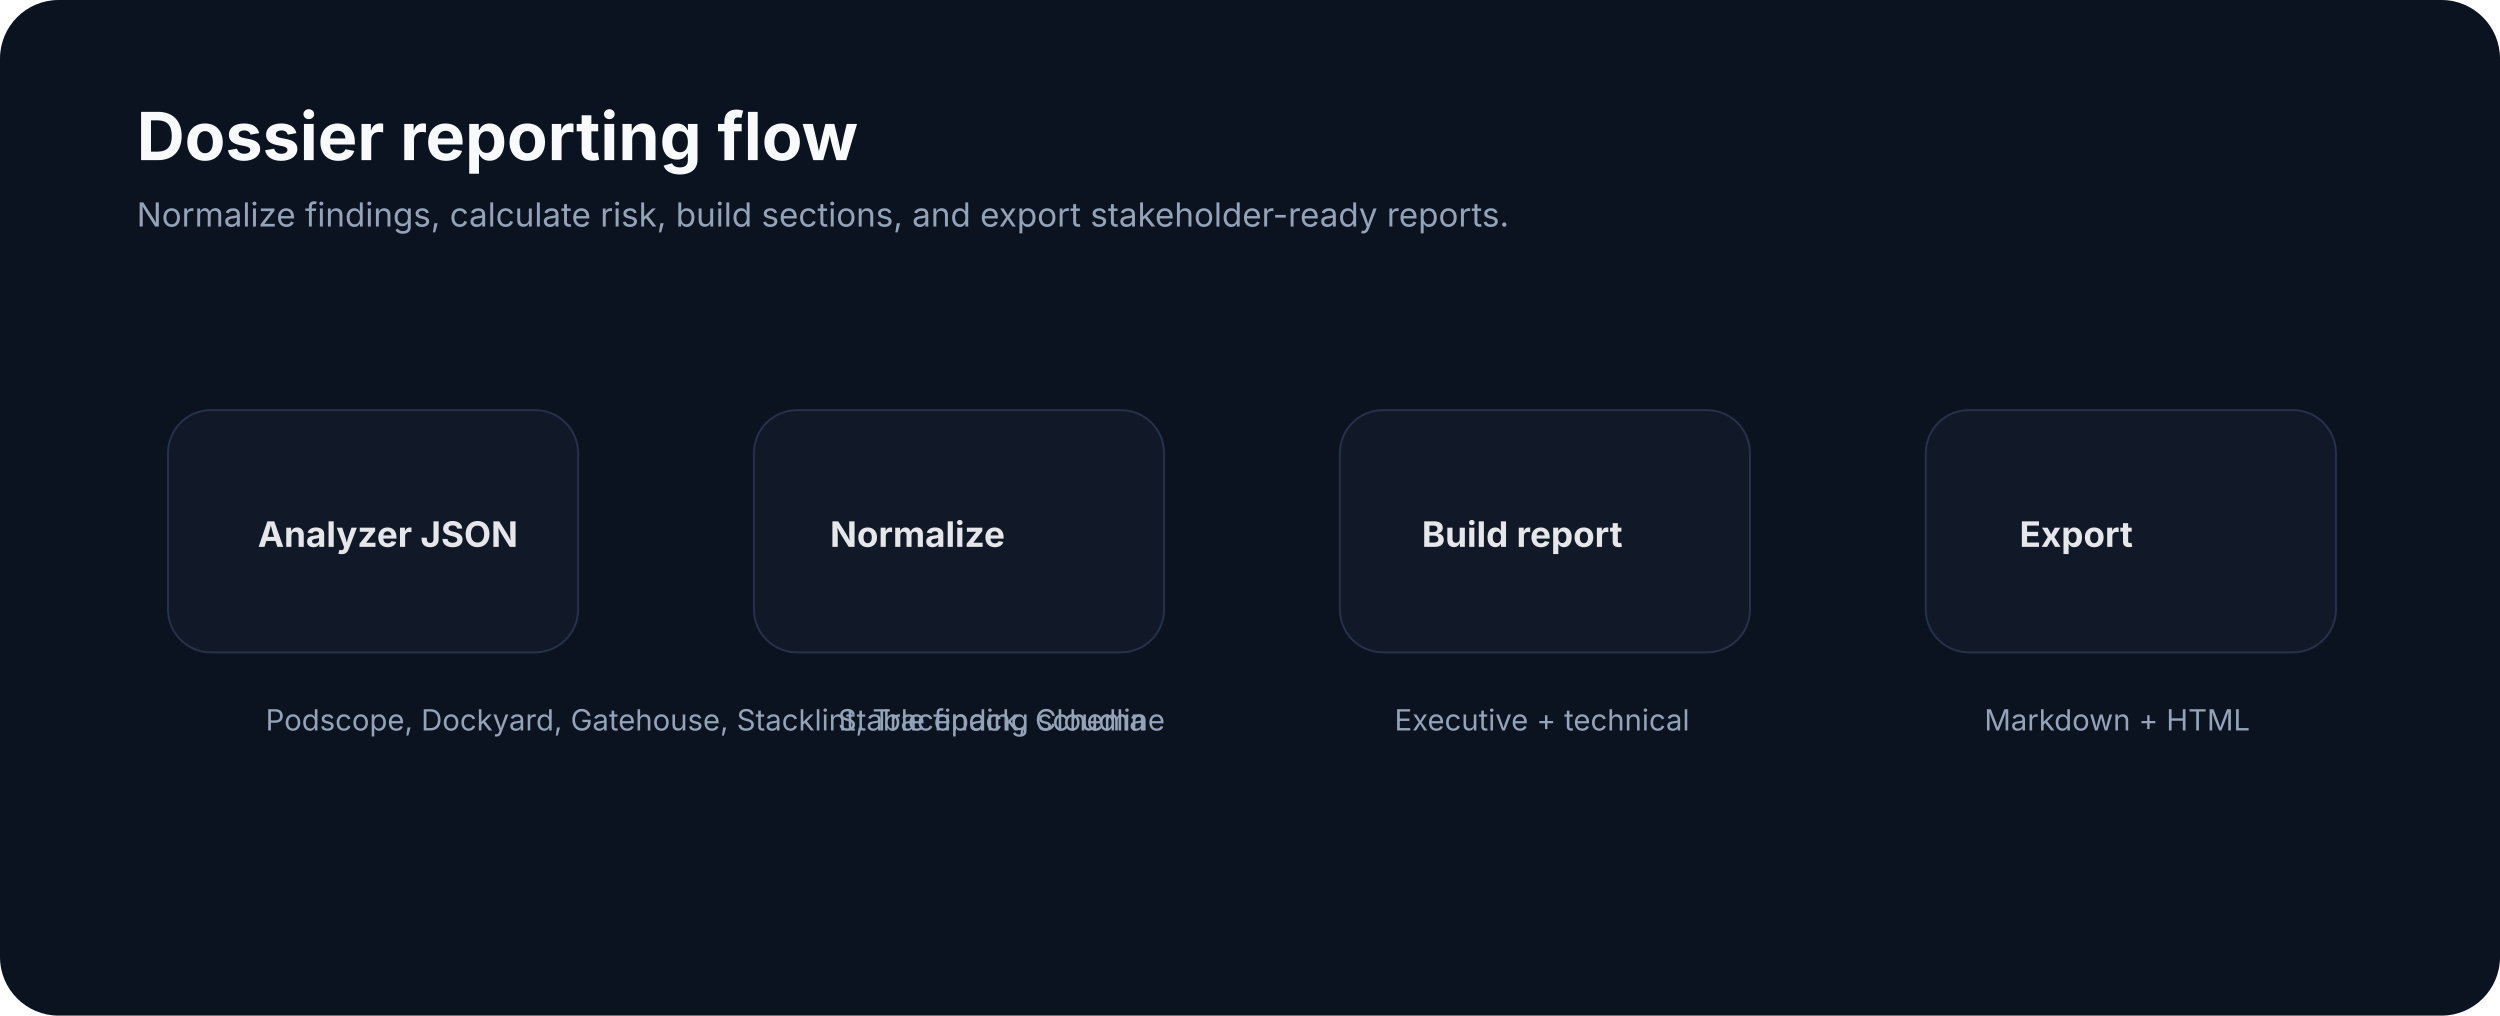
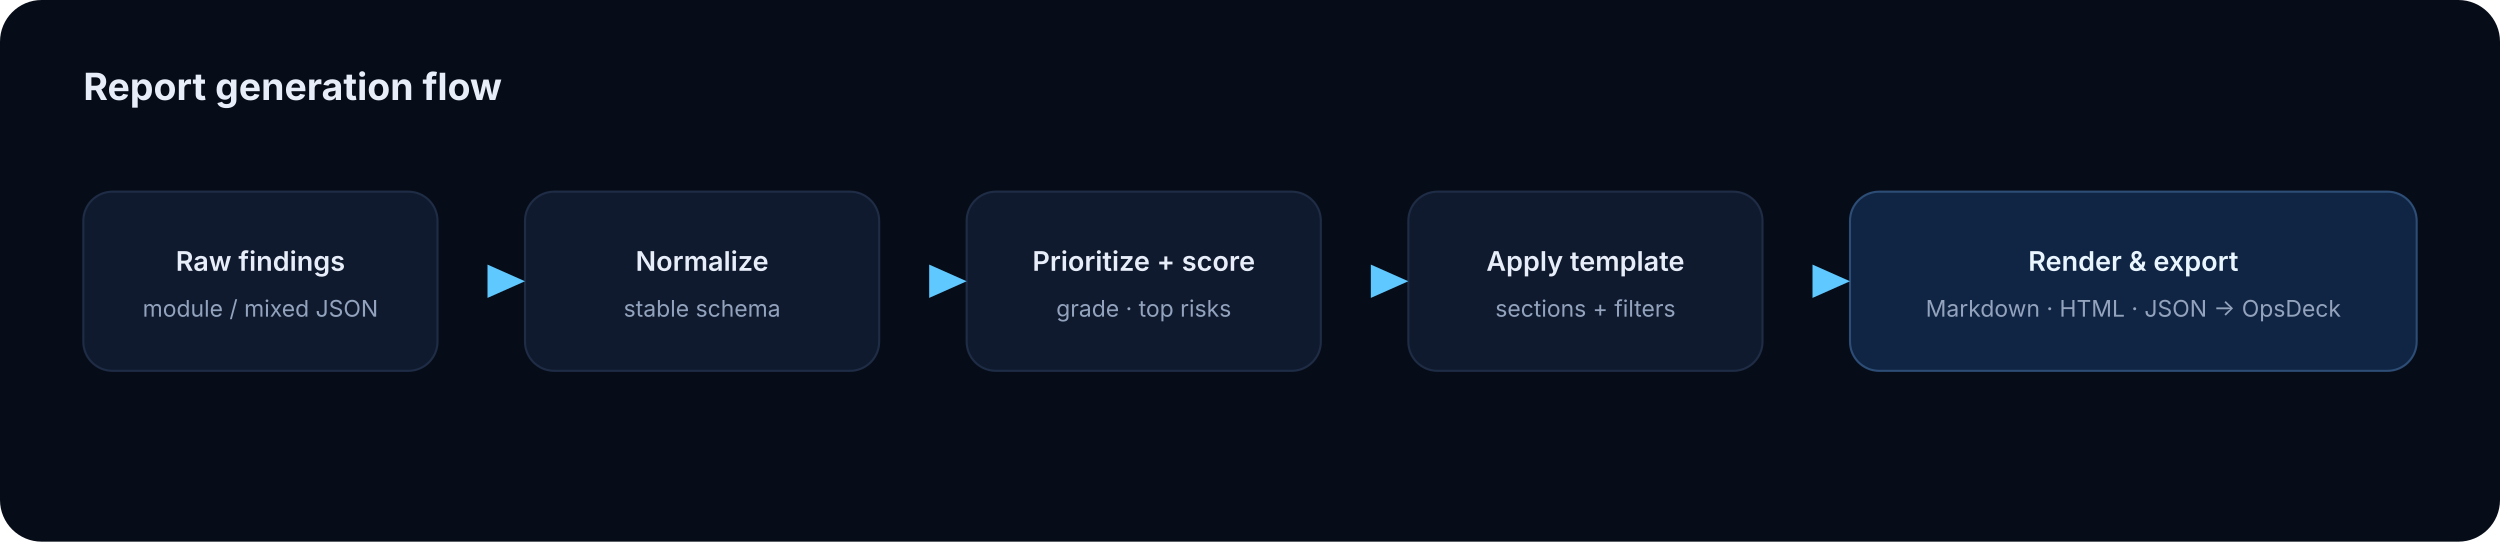
- <svg xmlns="http://www.w3.org/2000/svg" width="1280" height="520" viewBox="0 0 1280 520">
+ <svg xmlns="http://www.w3.org/2000/svg" viewBox="0 0 1200 260" font-family="Inter, Segoe UI, Arial, sans-serif">
  <defs>
-     <linearGradient id="a" x1="0" y1="0" x2="1" y2="0">
-       <stop offset="0" stop-color="#22d3ee" />
-       <stop offset="1" stop-color="#8b5cf6" />
+     <linearGradient id="acc" x1="0" y1="0" x2="1" y2="0">
+       <stop offset="0" stop-color="#5ec8ff" />
+       <stop offset="1" stop-color="#a78bfa" />
    </linearGradient>
+     <marker id="arr" markerWidth="12" markerHeight="12" refX="8" refY="4" orient="auto">
+       <path d="M0,0 L9,4 L0,8 Z" fill="#5ec8ff" />
+     </marker>
  </defs>
-   <rect width="1280" height="520" rx="30" fill="#0b1220" />
-   <text x="70" y="82" fill="#f8fafc" font-family="Inter,Arial" font-size="34" font-weight="700">Dossier reporting flow</text>
-   <text x="70" y="116" fill="#94a3b8" font-family="Inter,Arial" font-size="17">Normalize findings, calculate risk, build sections, and export stakeholder-ready reports.</text>
-   <g font-family="Inter,Arial" font-size="18" font-weight="700">
-     <rect x="86" y="210" width="210" height="124" rx="22" fill="#111827" stroke="#26324a" />
-     <text x="132" y="280" fill="#e5e7eb">Analyzer JSON</text>
-     <rect x="386" y="210" width="210" height="124" rx="22" fill="#111827" stroke="#26324a" />
-     <text x="425" y="280" fill="#e5e7eb">Normalize</text>
-     <rect x="686" y="210" width="210" height="124" rx="22" fill="#111827" stroke="#26324a" />
-     <text x="728" y="280" fill="#e5e7eb">Build report</text>
-     <rect x="986" y="210" width="210" height="124" rx="22" fill="#111827" stroke="#26324a" />
-     <text x="1034" y="280" fill="#e5e7eb">Export</text>
+   <rect width="1200" height="260" rx="20" fill="#070d18" />
+   <text x="40" y="48" fill="#e8eef9" font-size="18" font-weight="700">Report generation flow</text>
+   <g font-size="13">
+     <rect x="40" y="92" width="170" height="86" rx="14" fill="#0f1a2e" stroke="#1f2c45" />
+     <text x="125" y="130" fill="#e8eef9" text-anchor="middle" font-weight="600">Raw findings</text>
+     <text x="125" y="152" fill="#93a3bd" text-anchor="middle" font-size="11">module / mixed JSON</text>
+     <rect x="252" y="92" width="170" height="86" rx="14" fill="#0f1a2e" stroke="#1f2c45" />
+     <text x="337" y="130" fill="#e8eef9" text-anchor="middle" font-weight="600">Normalize</text>
+     <text x="337" y="152" fill="#93a3bd" text-anchor="middle" font-size="11">stable schema</text>
+     <rect x="464" y="92" width="170" height="86" rx="14" fill="#0f1a2e" stroke="#1f2c45" />
+     <text x="549" y="130" fill="#e8eef9" text-anchor="middle" font-weight="600">Prioritize + score</text>
+     <text x="549" y="152" fill="#93a3bd" text-anchor="middle" font-size="11">grade · top risks</text>
+     <rect x="676" y="92" width="170" height="86" rx="14" fill="#0f1a2e" stroke="#1f2c45" />
+     <text x="761" y="130" fill="#e8eef9" text-anchor="middle" font-weight="600">Apply template</text>
+     <text x="761" y="152" fill="#93a3bd" text-anchor="middle" font-size="11">sections + filters</text>
+     <rect x="888" y="92" width="272" height="86" rx="14" fill="#102544" stroke="#2d4d76" />
+     <text x="1024" y="130" fill="#eaf6ff" text-anchor="middle" font-weight="600">Render &amp; export</text>
+     <text x="1024" y="152" fill="#93a3bd" text-anchor="middle" font-size="11">Markdown · HTML · JSON → OpsDeck</text>
  </g>
-   <path d="M312 272 L366 272" stroke="url(#a)" stroke-width="8" stroke-linecap="round" />
-   <path d="M612 272 L666 272" stroke="url(#a)" stroke-width="8" stroke-linecap="round" />
-   <path d="M912 272 L966 272" stroke="url(#a)" stroke-width="8" stroke-linecap="round" />
-   <text x="136" y="374" fill="#94a3b8" font-family="Inter,Arial" font-size="15">Podscope, Dockyard, Gatehouse, Stacklint, Tracepack, Cloudline</text>
-   <text x="429" y="374" fill="#94a3b8" font-family="Inter,Arial" font-size="15">Stable finding schema</text>
-   <text x="714" y="374" fill="#94a3b8" font-family="Inter,Arial" font-size="15">Executive + technical</text>
-   <text x="1016" y="374" fill="#94a3b8" font-family="Inter,Arial" font-size="15">Markdown + HTML</text>
+   <g stroke="url(#acc)" stroke-width="2" marker-end="url(#arr)">
+     <line x1="210" y1="135" x2="250" y2="135" />
+     <line x1="422" y1="135" x2="462" y2="135" />
+     <line x1="634" y1="135" x2="674" y2="135" />
+     <line x1="846" y1="135" x2="886" y2="135" />
+   </g>
</svg>
